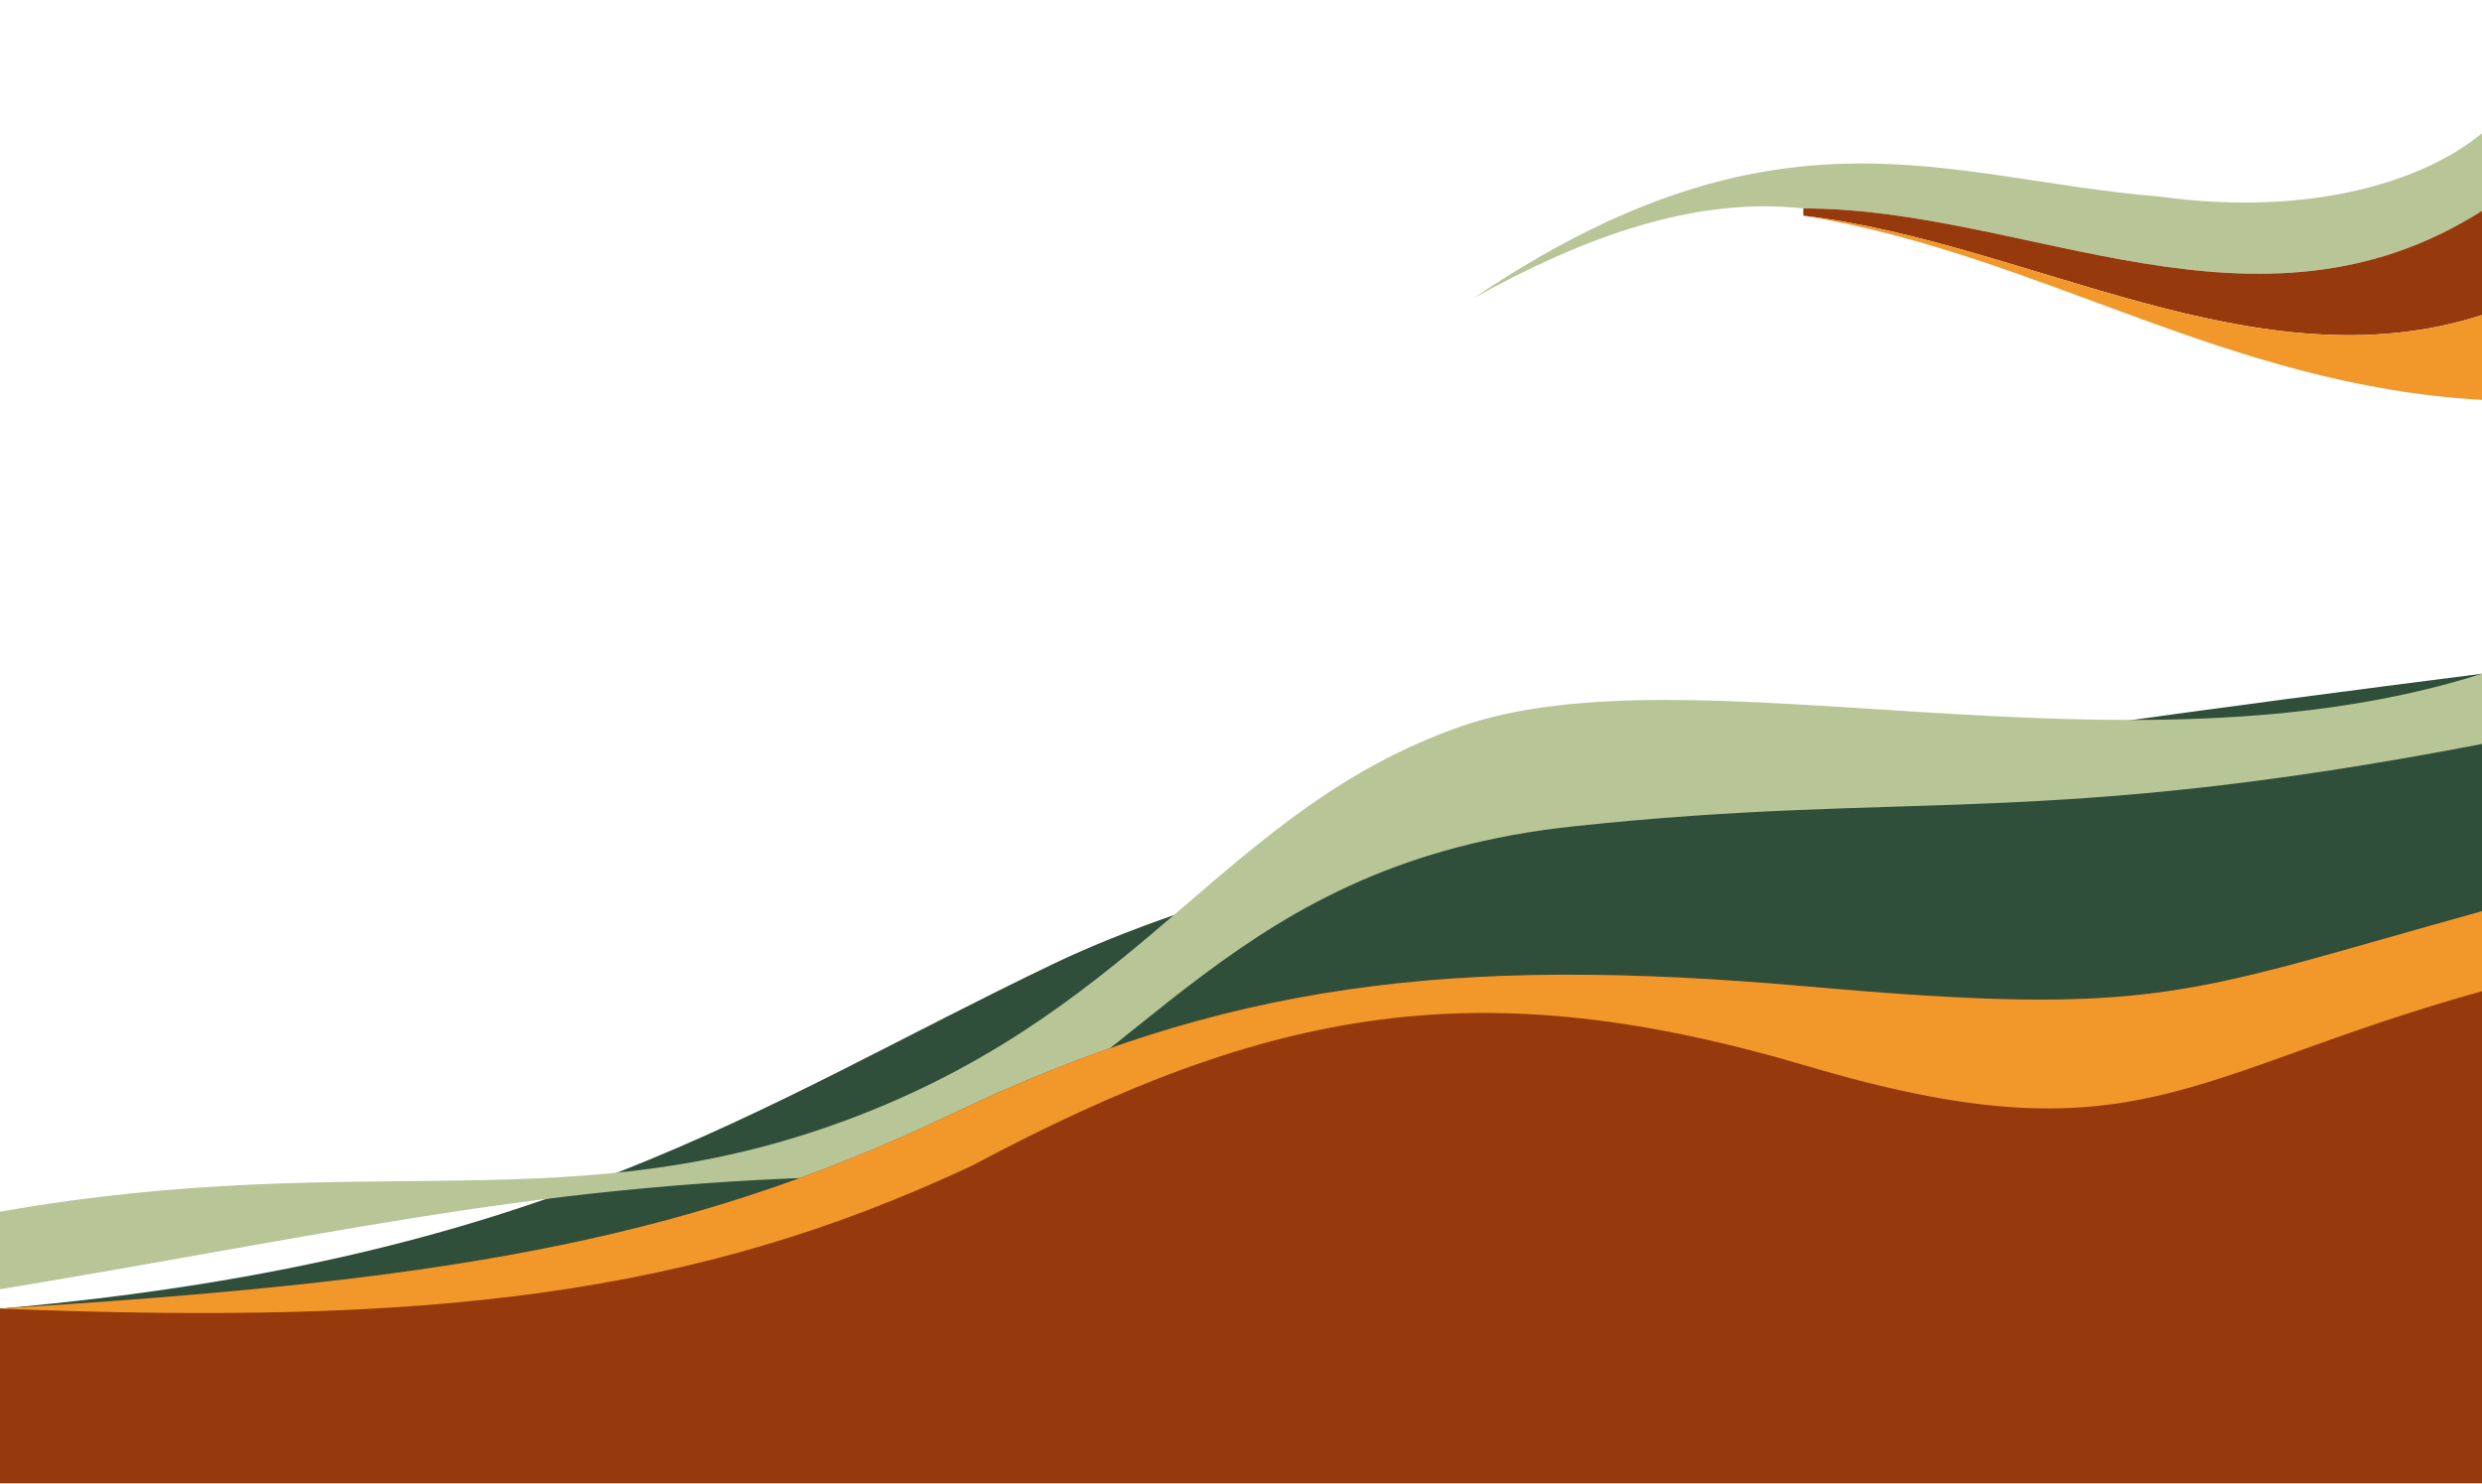
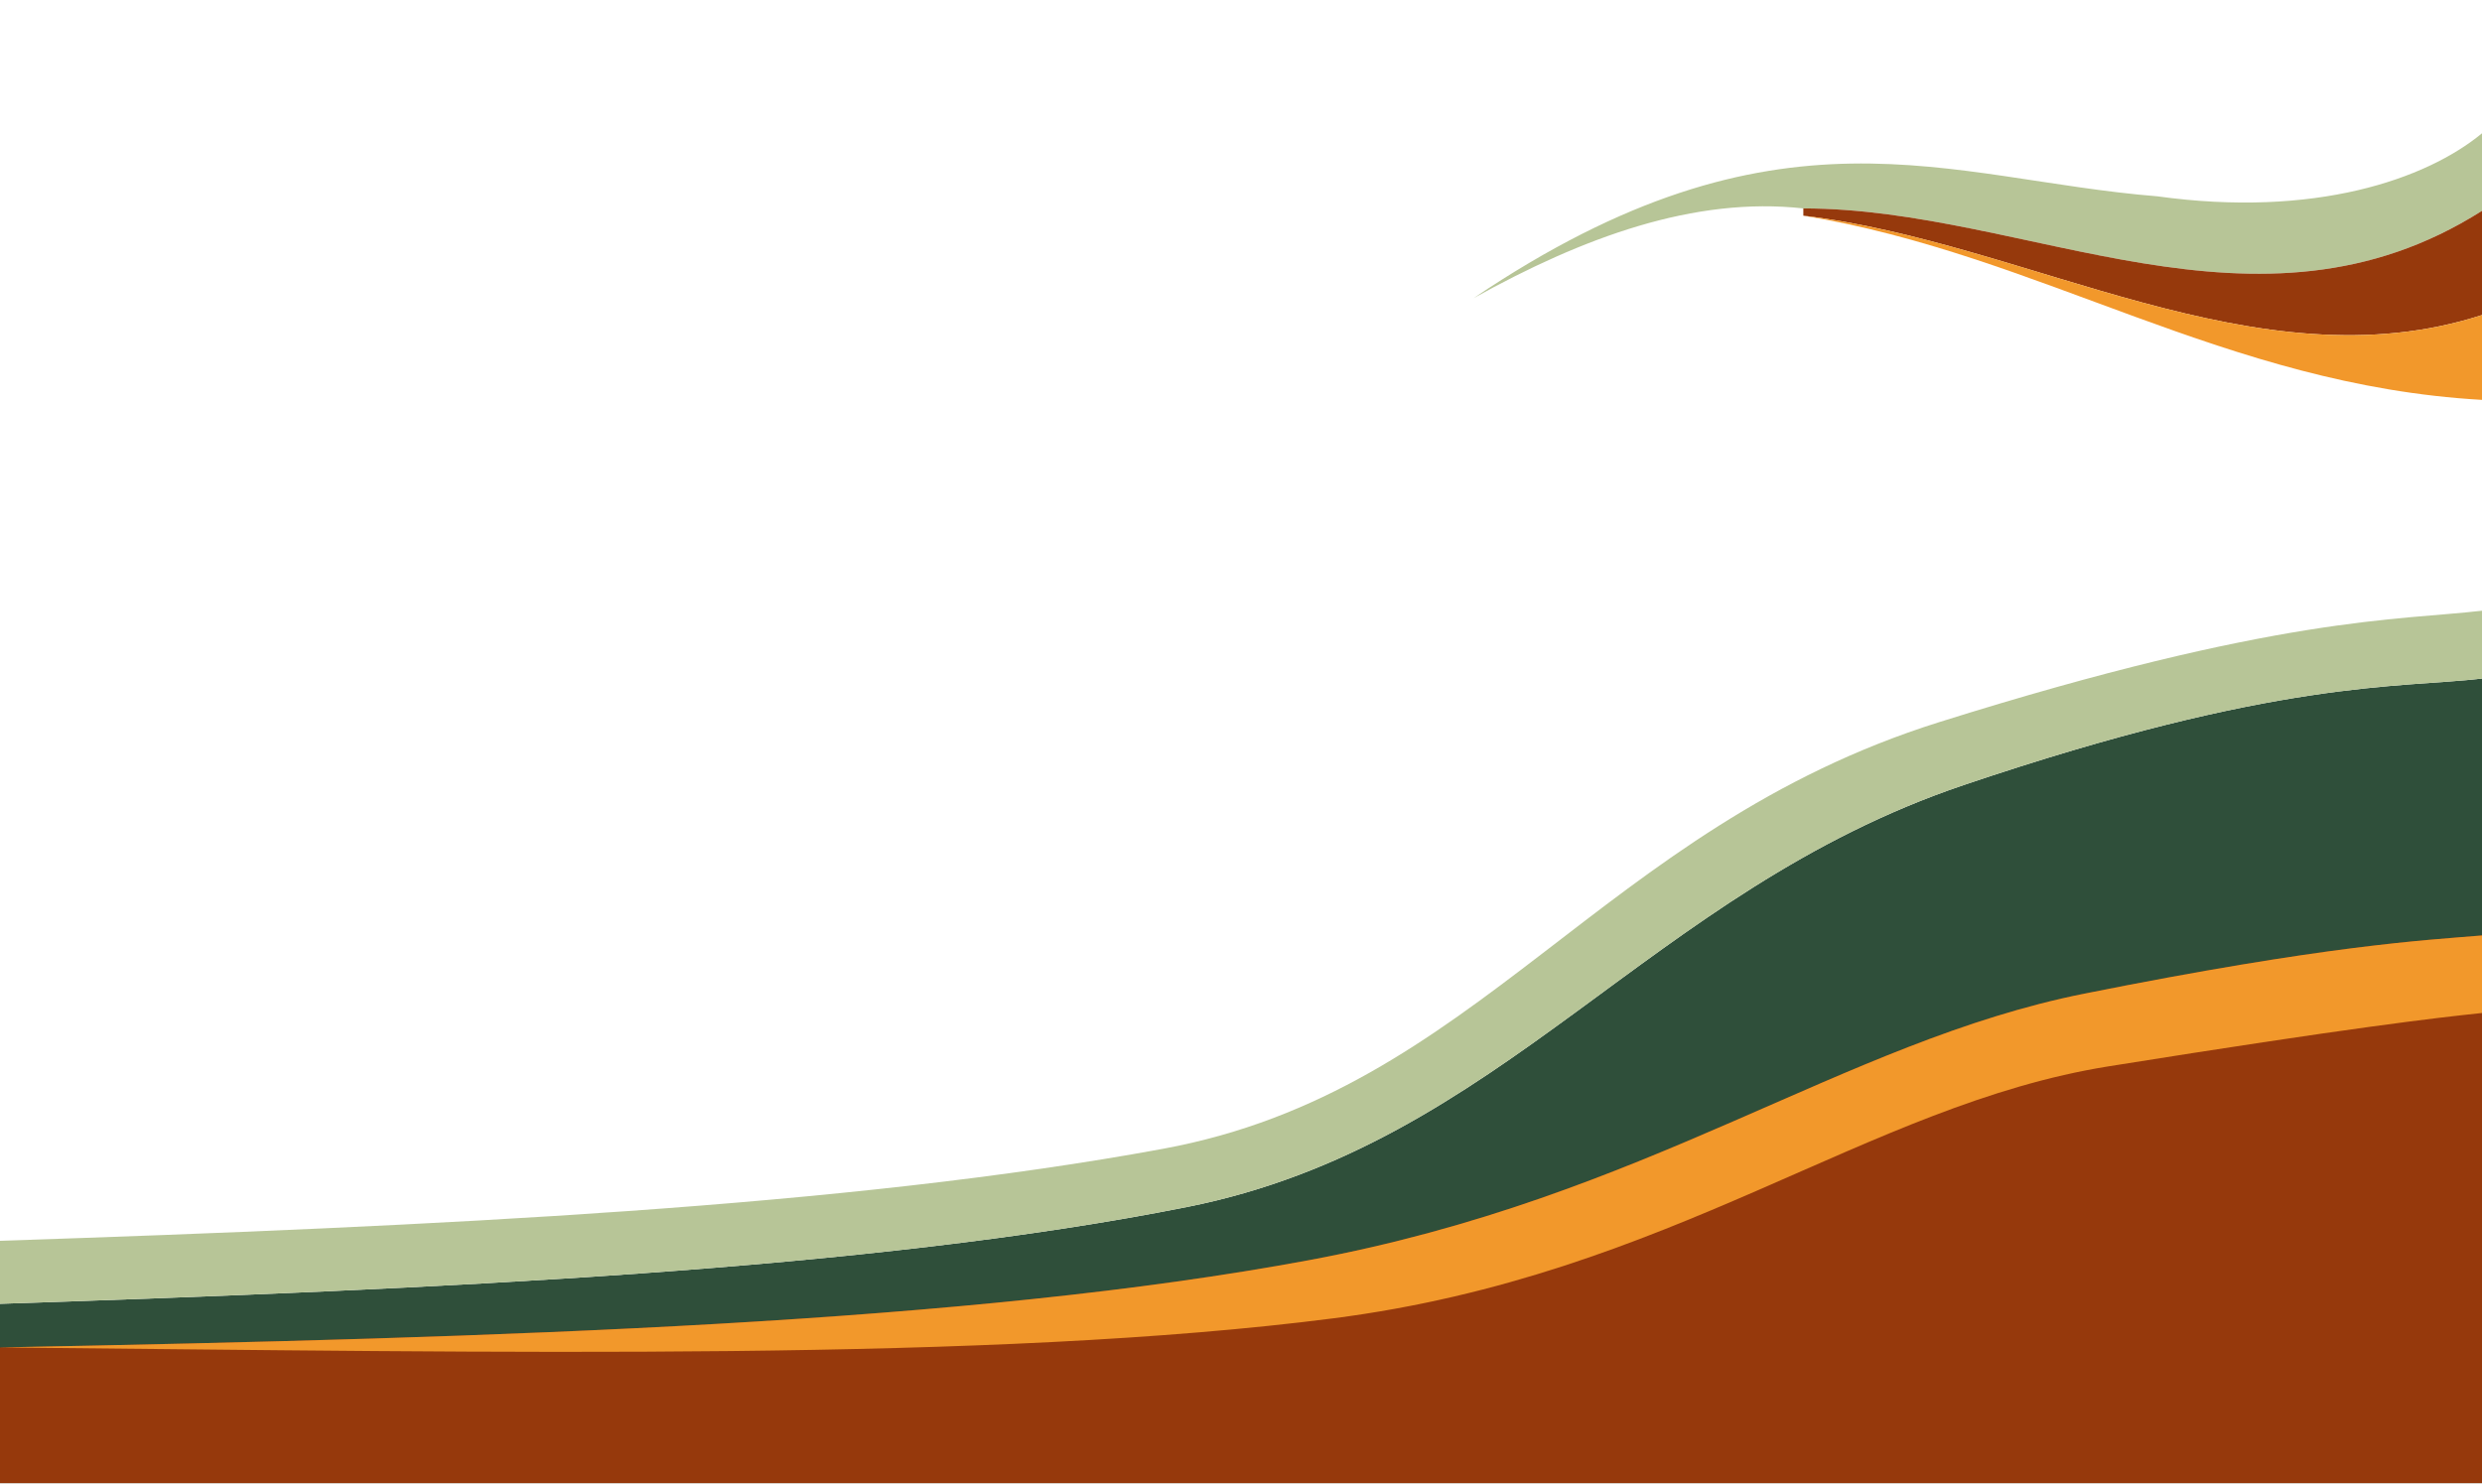
<svg xmlns="http://www.w3.org/2000/svg" viewBox="0 0 1024 612" preserveAspectRatio="none" aria-hidden="true" focusable="false">
  <style>svg{pointer-events:none}</style>
  <path class="pale" fill="#B7C597" d="M608 123C734 38 803 74 890 81C955 90 1001 74 1024 55L1024 87C931 146 837 86 744 86C699 81 653 98 608 123Z" />
  <path class="warm" fill="#96390C" d="M744 86C837 86 931 146 1024 87L1024 130C931 160 837 100 744 89Z" />
  <path class="gold" fill="#F2982B" d="M744 89C837 100 931 160 1024 130L1024 165C918 159 842 105 744 89Z" />
-   <path class="deep" fill="#2F4F3A" d="M0 540C225 520 311 457 434 398S813 305 1024 278V612H0Z" />
-   <path class="pale" fill="#B7C597" d="M0 500C153 473 237 506 355 460S506 334 602 300S876 325 1024 278L1024 307C842 342 789 326 649 341S473 441 378 485C231 486 151 507 0 532Z" />
-   <path class="warm" fill="#96390C" d="M0 540C176 529 279 514 392 460S598 394 745 407S901 410 1024 376V612H0Z" />
-   <path class="gold" fill="#F2982B" d="M0 540C176 529 279 514 392 460S598 394 745 407S901 410 1024 376L1024 409C902 443 881 480 746 440S525 415 401 481C286 535 177 547 0 540Z" />
+   <path class="deep" fill="#2F4F3A" d="M0 538C180 532 360 524 490 498C620 472 680 368 810 324C940 280 990 284 1024 280V612H0Z" />
+   <path class="pale" fill="#B7C597" d="M0 512C180 506 350 498 480 474C610 450 660 342 800 298C940 254 990 256 1024 252L1024 280C990 284 940 280 810 324C680 368 620 472 490 498C360 524 180 532 0 538Z" />
+   <path class="warm" fill="#96390C" d="M0 556C210 552 400 546 540 520C680 494 760 430 860 410C960 390 1000 388 1024 386V612H0Z" />
+   <path class="gold" fill="#F2982B" d="M0 556C210 552 400 546 540 520C680 494 760 430 860 410C960 390 1000 388 1024 386L1024 418C1005 420 970 424 870 440C770 456 690 526 550 544C410 562 210 558 0 556Z" />
</svg>
